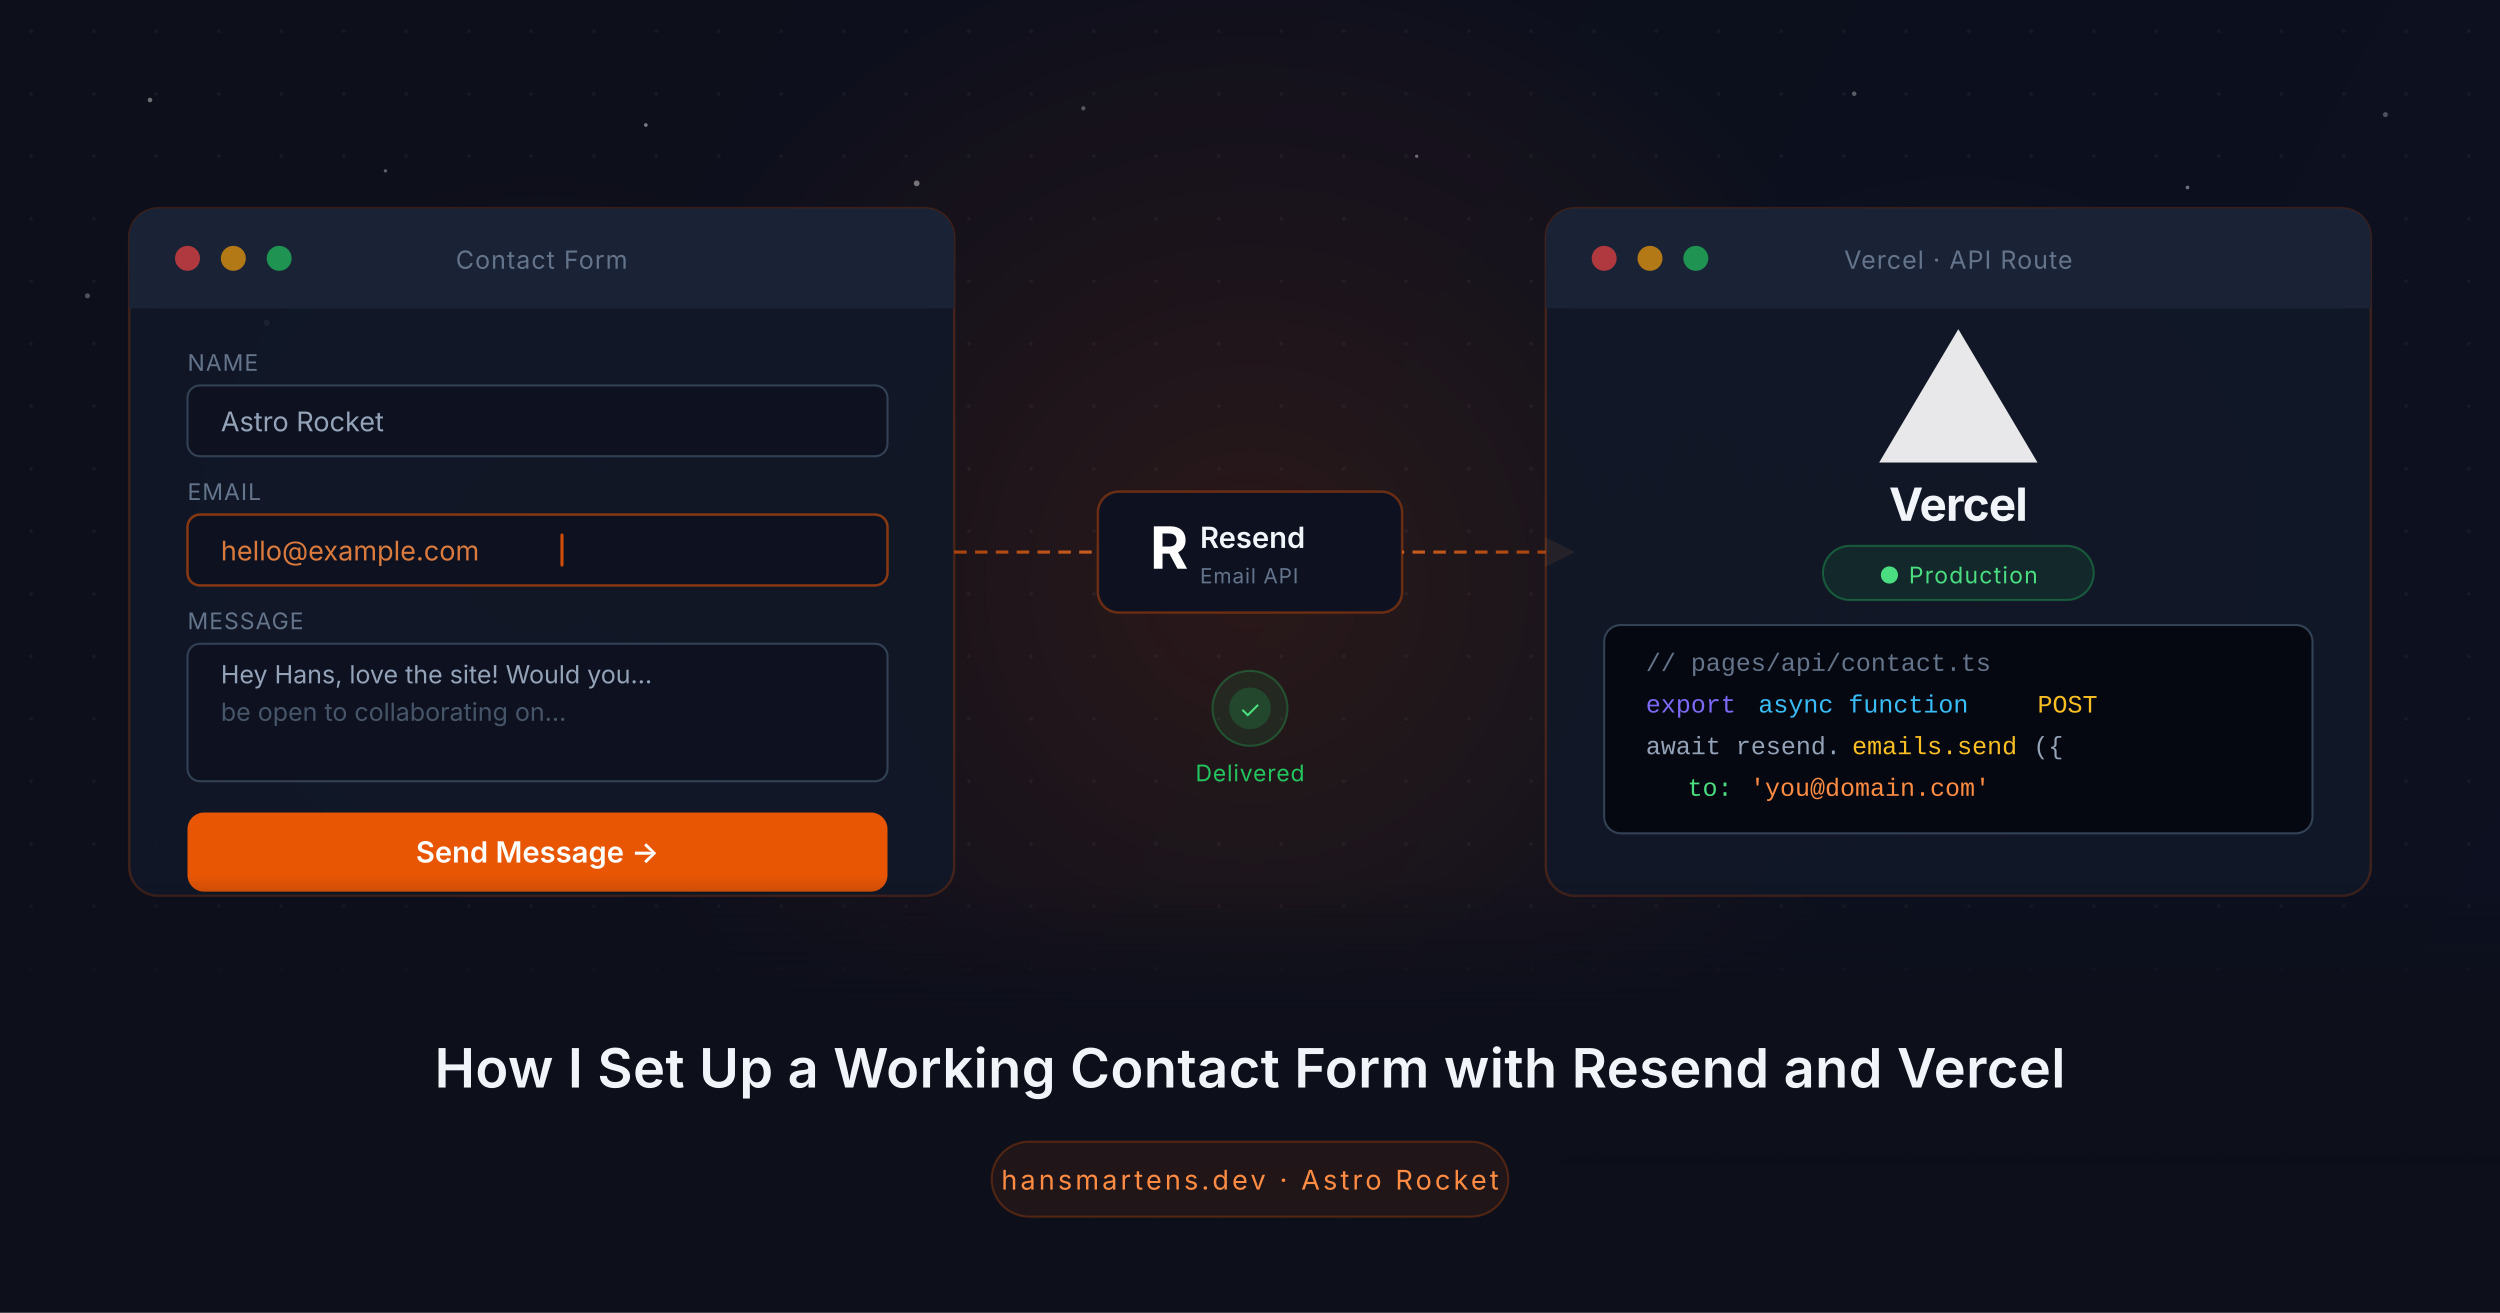
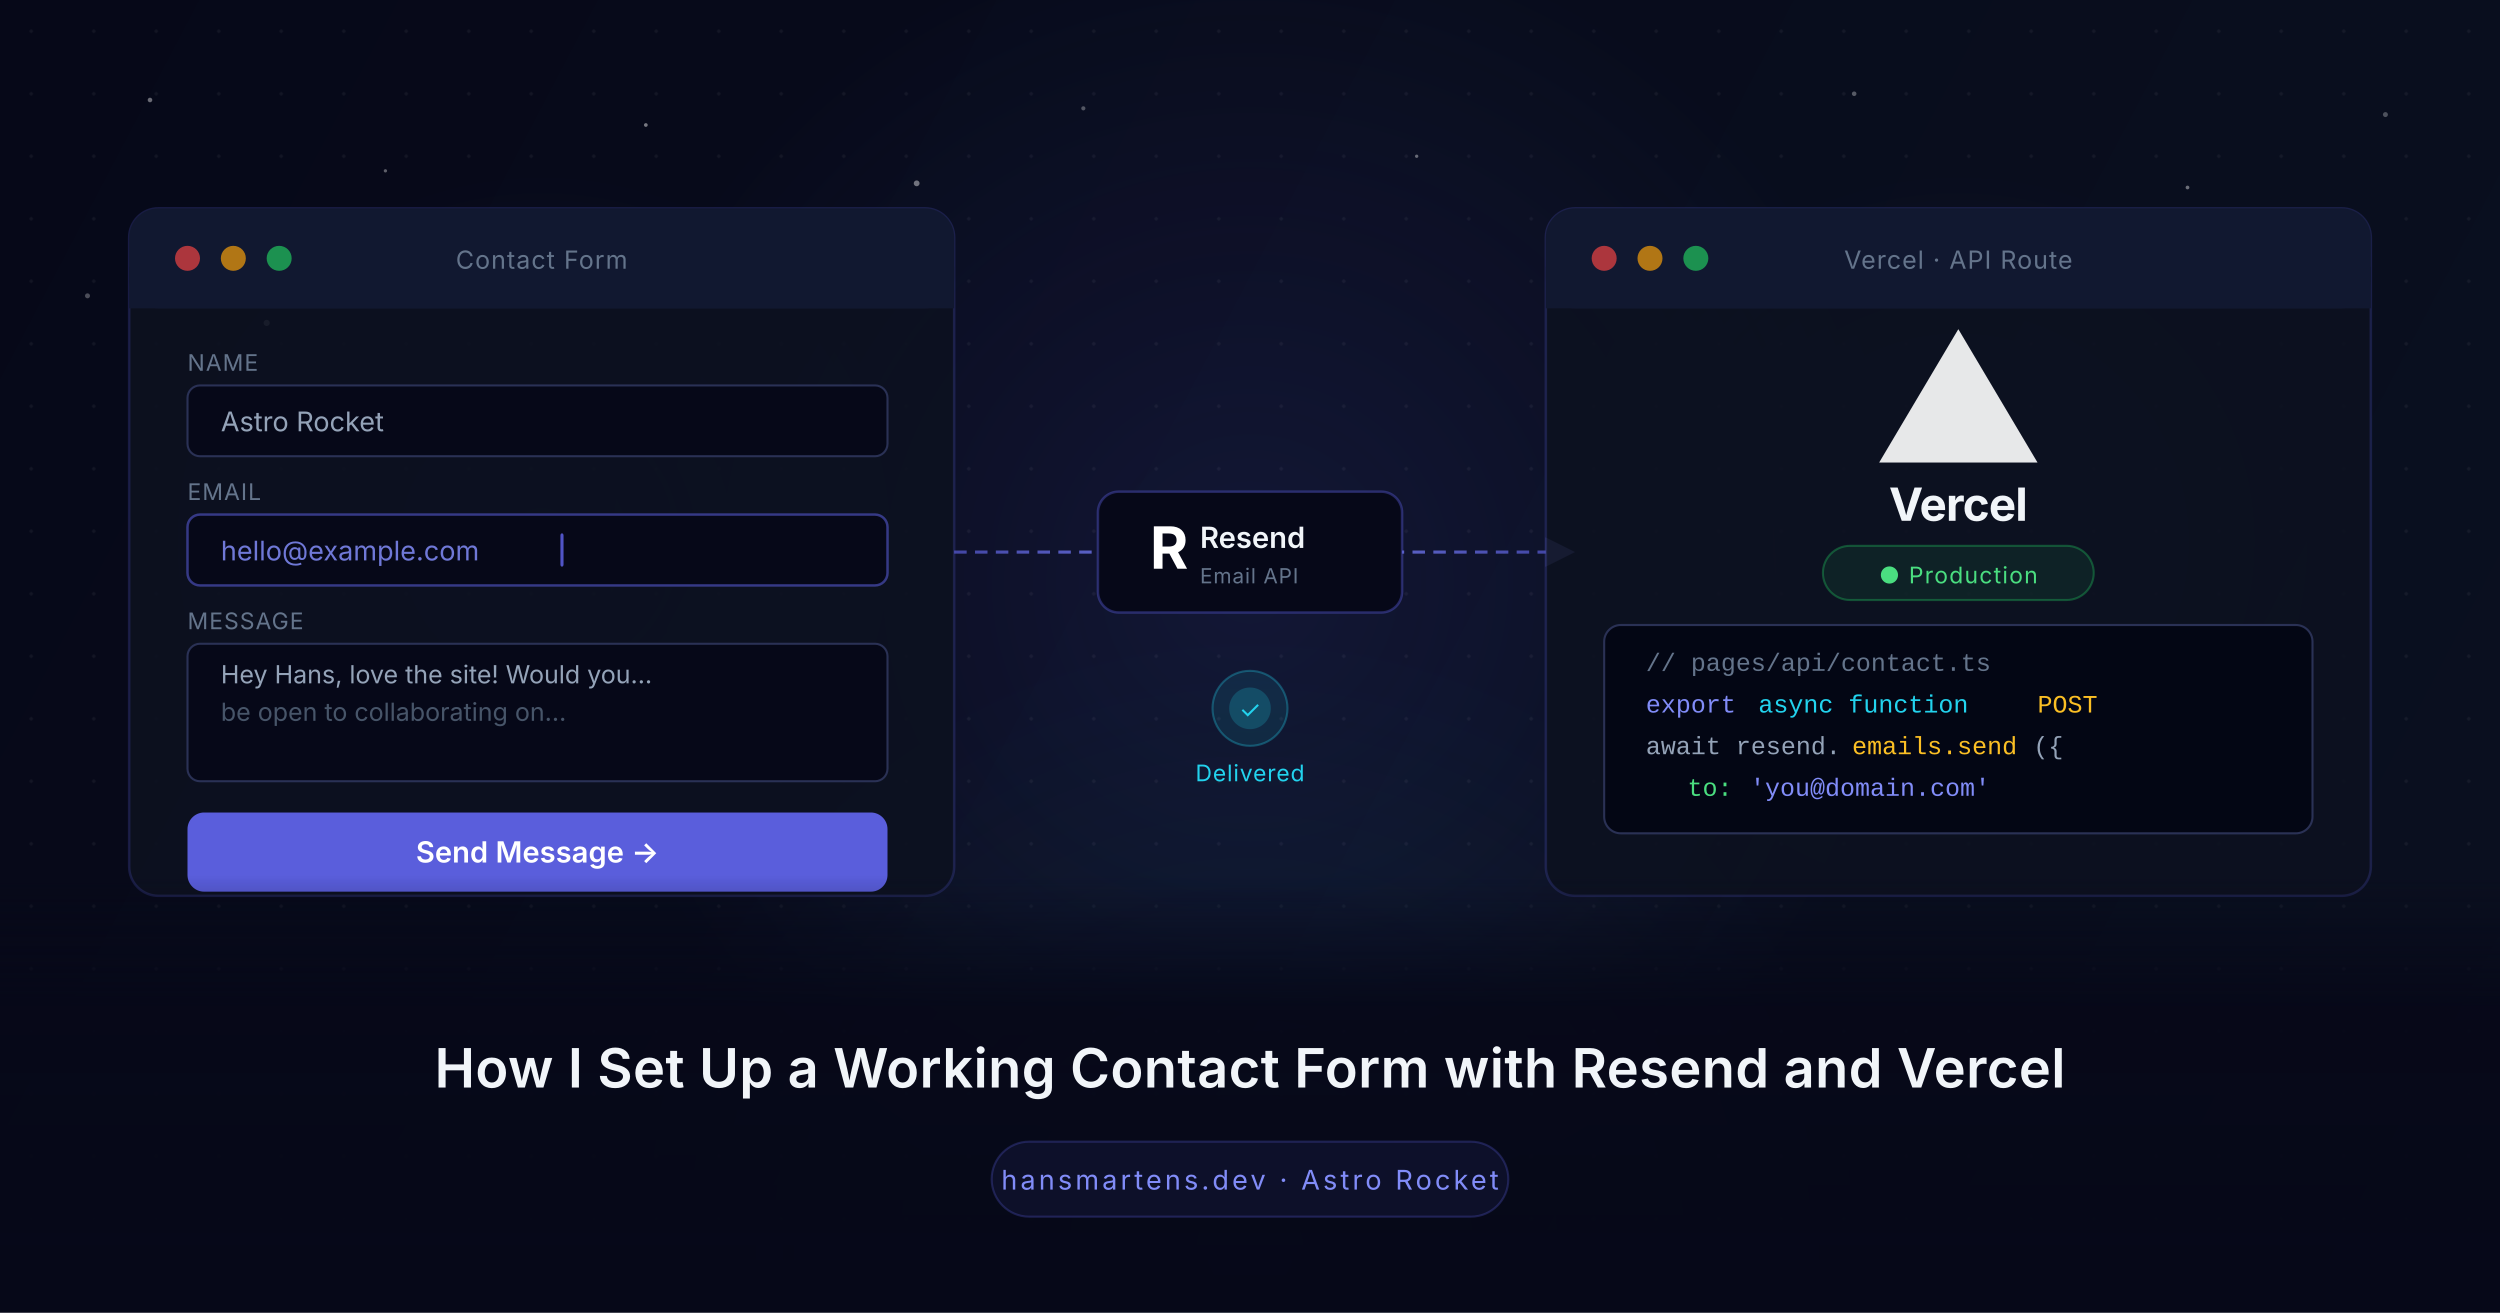
<svg xmlns="http://www.w3.org/2000/svg" width="1200" height="630" viewBox="0 0 1200 630" fill="none">
  <defs>
    <linearGradient id="bg" x1="0" y1="0" x2="1200" y2="630" gradientUnits="userSpaceOnUse">
-       <stop offset="0%" stop-color="#0d0f1a" />
-       <stop offset="100%" stop-color="#0c1020" />
+       <stop offset="0%" stop-color="#060818" />
+       <stop offset="100%" stop-color="#0a1020" />
    </linearGradient>
    <radialGradient id="centerGlow" cx="600" cy="280" r="320" gradientUnits="userSpaceOnUse">
-       <stop offset="0%" stop-color="#ff5d01" stop-opacity="0.12" />
-       <stop offset="100%" stop-color="#ff5d01" stop-opacity="0" />
+       <stop offset="0%" stop-color="#6366f1" stop-opacity="0.12" />
+       <stop offset="100%" stop-color="#6366f1" stop-opacity="0" />
    </radialGradient>
    <radialGradient id="leftGlow" cx="260" cy="260" r="180" gradientUnits="userSpaceOnUse">
-       <stop offset="0%" stop-color="#ff5d01" stop-opacity="0.07" />
-       <stop offset="100%" stop-color="#ff5d01" stop-opacity="0" />
+       <stop offset="0%" stop-color="#6366f1" stop-opacity="0.07" />
+       <stop offset="100%" stop-color="#6366f1" stop-opacity="0" />
    </radialGradient>
    <radialGradient id="rightGlow" cx="940" cy="260" r="180" gradientUnits="userSpaceOnUse">
-       <stop offset="0%" stop-color="#ff5d01" stop-opacity="0.07" />
-       <stop offset="100%" stop-color="#ff5d01" stop-opacity="0" />
+       <stop offset="0%" stop-color="#6366f1" stop-opacity="0.07" />
+       <stop offset="100%" stop-color="#6366f1" stop-opacity="0" />
+     </radialGradient>
+     <radialGradient id="cyanGlow" cx="600" cy="600" r="300" gradientUnits="userSpaceOnUse">
+       <stop offset="0%" stop-color="#22d3ee" stop-opacity="0.07" />
+       <stop offset="100%" stop-color="#22d3ee" stop-opacity="0" />
    </radialGradient>
    <linearGradient id="overlay" x1="0" y1="420" x2="0" y2="630" gradientUnits="userSpaceOnUse">
-       <stop offset="0%" stop-color="#0d0f1a" stop-opacity="0" />
-       <stop offset="30%" stop-color="#0d0f1a" stop-opacity="0.92" />
-       <stop offset="100%" stop-color="#0d0f1a" stop-opacity="1" />
+       <stop offset="0%" stop-color="#060818" stop-opacity="0" />
+       <stop offset="30%" stop-color="#060818" stop-opacity="0.92" />
+       <stop offset="100%" stop-color="#060818" stop-opacity="1" />
    </linearGradient>
    <pattern id="dots" x="0" y="0" width="30" height="30" patternUnits="userSpaceOnUse">
      <circle cx="15" cy="15" r="0.85" fill="#ffffff" fill-opacity="0.048" />
    </pattern>
    <linearGradient id="arrowGrad" x1="450" y1="0" x2="750" y2="0" gradientUnits="userSpaceOnUse">
-       <stop offset="0%" stop-color="#ff5d01" stop-opacity="0.6" />
-       <stop offset="50%" stop-color="#ff8c42" stop-opacity="0.9" />
-       <stop offset="100%" stop-color="#ff5d01" stop-opacity="0.6" />
+       <stop offset="0%" stop-color="#6366f1" stop-opacity="0.6" />
+       <stop offset="50%" stop-color="#818cf8" stop-opacity="0.9" />
+       <stop offset="100%" stop-color="#6366f1" stop-opacity="0.6" />
    </linearGradient>
  </defs>
  <rect width="1200" height="630" fill="url(#bg)" />
  <rect width="1200" height="630" fill="url(#dots)" />
  <rect width="1200" height="630" fill="url(#centerGlow)" />
  <rect width="1200" height="630" fill="url(#leftGlow)" />
  <rect width="1200" height="630" fill="url(#rightGlow)" />
+   <rect width="1200" height="630" fill="url(#cyanGlow)" />
  <circle cx="72" cy="48" r="1.1" fill="#ffffff" opacity="0.4" />
  <circle cx="185" cy="82" r="0.8" fill="#ffffff" opacity="0.35" />
  <circle cx="42" cy="142" r="1.2" fill="#ffffff" opacity="0.28" />
  <circle cx="310" cy="60" r="0.9" fill="#ffffff" opacity="0.45" />
  <circle cx="520" cy="52" r="1" fill="#ffffff" opacity="0.3" />
  <circle cx="680" cy="75" r="0.8" fill="#ffffff" opacity="0.38" />
  <circle cx="890" cy="45" r="1.1" fill="#ffffff" opacity="0.32" />
  <circle cx="1050" cy="90" r="0.9" fill="#ffffff" opacity="0.4" />
  <circle cx="1145" cy="55" r="1.2" fill="#ffffff" opacity="0.28" />
  <circle cx="128" cy="155" r="1.5" fill="#ffffff" opacity="0.5" />
  <circle cx="440" cy="88" r="1.4" fill="#ffffff" opacity="0.42" />
  <circle cx="960" cy="120" r="1.3" fill="#ffffff" opacity="0.38" />
-   <rect x="62" y="100" width="396" height="330" rx="14" fill="#111827" fill-opacity="0.9" stroke="#ff5d01" stroke-opacity="0.2" stroke-width="1.2" />
-   <rect x="62" y="100" width="396" height="48" rx="14" fill="#1a2235" />
-   <rect x="62" y="128" width="396" height="20" fill="#1a2235" />
+   <rect x="62" y="100" width="396" height="330" rx="14" fill="#0d1120" fill-opacity="0.9" stroke="#6366f1" stroke-opacity="0.2" stroke-width="1.2" />
+   <rect x="62" y="100" width="396" height="48" rx="14" fill="#111830" />
+   <rect x="62" y="128" width="396" height="20" fill="#111830" />
  <circle cx="90" cy="124" r="6" fill="#ef4444" fill-opacity="0.7" />
  <circle cx="112" cy="124" r="6" fill="#f59e0b" fill-opacity="0.7" />
  <circle cx="134" cy="124" r="6" fill="#22c55e" fill-opacity="0.7" />
  <text x="260" y="129" font-family="-apple-system, BlinkMacSystemFont, 'Segoe UI', sans-serif" font-size="12" fill="#64748b" text-anchor="middle" letter-spacing="0.5">Contact Form</text>
  <text x="90" y="178" font-family="-apple-system, BlinkMacSystemFont, 'Segoe UI', sans-serif" font-size="11" fill="#64748b" letter-spacing="0.5">NAME</text>
-   <rect x="90" y="185" width="336" height="34" rx="6" fill="#0d1120" stroke="#334155" stroke-width="1" />
+   <rect x="90" y="185" width="336" height="34" rx="6" fill="#060818" stroke="#2a3155" stroke-width="1" />
  <text x="106" y="207" font-family="-apple-system, BlinkMacSystemFont, 'Segoe UI', sans-serif" font-size="13" fill="#94a3b8">Astro Rocket</text>
  <text x="90" y="240" font-family="-apple-system, BlinkMacSystemFont, 'Segoe UI', sans-serif" font-size="11" fill="#64748b" letter-spacing="0.5">EMAIL</text>
-   <rect x="90" y="247" width="336" height="34" rx="6" fill="#0d1120" stroke="#ff5d01" stroke-opacity="0.5" stroke-width="1.2" />
-   <text x="106" y="269" font-family="-apple-system, BlinkMacSystemFont, 'Segoe UI', sans-serif" font-size="13" fill="#ff8c42" fill-opacity="0.85">hello@example.com</text>
-   <rect x="269" y="256" width="1.5" height="16" rx="1" fill="#ff5d01" opacity="0.8" />
+   <rect x="90" y="247" width="336" height="34" rx="6" fill="#060818" stroke="#6366f1" stroke-opacity="0.5" stroke-width="1.2" />
+   <text x="106" y="269" font-family="-apple-system, BlinkMacSystemFont, 'Segoe UI', sans-serif" font-size="13" fill="#818cf8" fill-opacity="0.85">hello@example.com</text>
+   <rect x="269" y="256" width="1.5" height="16" rx="1" fill="#6366f1" opacity="0.8" />
  <text x="90" y="302" font-family="-apple-system, BlinkMacSystemFont, 'Segoe UI', sans-serif" font-size="11" fill="#64748b" letter-spacing="0.5">MESSAGE</text>
-   <rect x="90" y="309" width="336" height="66" rx="6" fill="#0d1120" stroke="#334155" stroke-width="1" />
+   <rect x="90" y="309" width="336" height="66" rx="6" fill="#060818" stroke="#2a3155" stroke-width="1" />
  <text x="106" y="328" font-family="-apple-system, BlinkMacSystemFont, 'Segoe UI', sans-serif" font-size="12" fill="#94a3b8">Hey Hans, love the site! Would you...</text>
  <text x="106" y="346" font-family="-apple-system, BlinkMacSystemFont, 'Segoe UI', sans-serif" font-size="12" fill="#475569">be open to collaborating on...</text>
-   <rect x="90" y="390" width="336" height="38" rx="8" fill="#ff5d01" fill-opacity="0.9" />
+   <rect x="90" y="390" width="336" height="38" rx="8" fill="#6366f1" fill-opacity="0.9" />
  <text x="258" y="414" font-family="-apple-system, BlinkMacSystemFont, 'Segoe UI', sans-serif" font-size="14" font-weight="600" fill="#ffffff" text-anchor="middle">Send Message →</text>
  <line x1="458" y1="265" x2="742" y2="265" stroke="url(#arrowGrad)" stroke-width="1.5" stroke-dasharray="6 4" />
-   <polygon points="742,258 756,265 742,272" fill="#ff8c42" opacity="0.85" />
-   <rect x="527" y="236" width="146" height="58" rx="10" fill="#0d1120" stroke="#ff5d01" stroke-opacity="0.35" stroke-width="1.2" />
+   <polygon points="742,258 756,265 742,272" fill="#818cf8" opacity="0.85" />
+   <rect x="527" y="236" width="146" height="58" rx="10" fill="#060818" stroke="#6366f1" stroke-opacity="0.35" stroke-width="1.2" />
  <text x="552" y="273" font-family="-apple-system, BlinkMacSystemFont, 'Segoe UI', sans-serif" font-size="28" font-weight="700" fill="#ffffff">R</text>
  <text x="576" y="263" font-family="-apple-system, BlinkMacSystemFont, 'Segoe UI', sans-serif" font-size="14" font-weight="600" fill="#f1f5f9">Resend</text>
  <text x="576" y="280" font-family="-apple-system, BlinkMacSystemFont, 'Segoe UI', sans-serif" font-size="10" fill="#64748b" letter-spacing="0.4">Email API</text>
-   <circle cx="600" cy="340" r="18" fill="#22c55e" fill-opacity="0.1" stroke="#22c55e" stroke-opacity="0.3" stroke-width="1" />
-   <circle cx="600" cy="340" r="10" fill="#22c55e" fill-opacity="0.2" />
-   <text x="600" y="345" font-family="-apple-system, BlinkMacSystemFont, 'Segoe UI', sans-serif" font-size="12" fill="#4ade80" text-anchor="middle">✓</text>
-   <text x="600" y="375" font-family="-apple-system, BlinkMacSystemFont, 'Segoe UI', sans-serif" font-size="11" fill="#22c55e" text-anchor="middle" letter-spacing="0.4">Delivered</text>
-   <rect x="742" y="100" width="396" height="330" rx="14" fill="#111827" fill-opacity="0.9" stroke="#ff5d01" stroke-opacity="0.2" stroke-width="1.2" />
-   <rect x="742" y="100" width="396" height="48" rx="14" fill="#1a2235" />
-   <rect x="742" y="128" width="396" height="20" fill="#1a2235" />
+   <circle cx="600" cy="340" r="18" fill="#22d3ee" fill-opacity="0.1" stroke="#22d3ee" stroke-opacity="0.3" stroke-width="1" />
+   <circle cx="600" cy="340" r="10" fill="#22d3ee" fill-opacity="0.2" />
+   <text x="600" y="345" font-family="-apple-system, BlinkMacSystemFont, 'Segoe UI', sans-serif" font-size="12" fill="#22d3ee" text-anchor="middle">✓</text>
+   <text x="600" y="375" font-family="-apple-system, BlinkMacSystemFont, 'Segoe UI', sans-serif" font-size="11" fill="#22d3ee" text-anchor="middle" letter-spacing="0.4">Delivered</text>
+   <rect x="742" y="100" width="396" height="330" rx="14" fill="#0d1120" fill-opacity="0.9" stroke="#6366f1" stroke-opacity="0.2" stroke-width="1.2" />
+   <rect x="742" y="100" width="396" height="48" rx="14" fill="#111830" />
+   <rect x="742" y="128" width="396" height="20" fill="#111830" />
  <circle cx="770" cy="124" r="6" fill="#ef4444" fill-opacity="0.7" />
  <circle cx="792" cy="124" r="6" fill="#f59e0b" fill-opacity="0.7" />
  <circle cx="814" cy="124" r="6" fill="#22c55e" fill-opacity="0.7" />
  <text x="940" y="129" font-family="-apple-system, BlinkMacSystemFont, 'Segoe UI', sans-serif" font-size="12" fill="#64748b" text-anchor="middle" letter-spacing="0.5">Vercel · API Route</text>
  <polygon points="940,158 978,222 902,222" fill="#ffffff" opacity="0.9" />
  <text x="940" y="250" font-family="-apple-system, BlinkMacSystemFont, 'Segoe UI', sans-serif" font-size="22" font-weight="700" fill="#f1f5f9" text-anchor="middle" letter-spacing="-0.4">Vercel</text>
  <rect x="875" y="262" width="130" height="26" rx="13" fill="#22c55e" fill-opacity="0.1" stroke="#22c55e" stroke-opacity="0.35" stroke-width="1" />
  <text x="940" y="280" font-family="-apple-system, BlinkMacSystemFont, 'Segoe UI', sans-serif" font-size="11" fill="#4ade80" text-anchor="middle" letter-spacing="0.6">● Production</text>
-   <rect x="770" y="300" width="340" height="100" rx="8" fill="#050810" stroke="#334155" stroke-width="1" />
+   <rect x="770" y="300" width="340" height="100" rx="8" fill="#030614" stroke="#2a3155" stroke-width="1" />
  <text x="790" y="322" font-family="ui-monospace, 'Cascadia Code', 'Fira Code', 'Courier New', monospace" font-size="12" fill="#64748b">// pages/api/contact.ts</text>
-   <text x="790" y="342" font-family="ui-monospace, 'Cascadia Code', 'Fira Code', 'Courier New', monospace" font-size="12" fill="#7c6af7">export </text>
-   <text x="844" y="342" font-family="ui-monospace, 'Cascadia Code', 'Fira Code', 'Courier New', monospace" font-size="12" fill="#38bdf8">async function </text>
+   <text x="790" y="342" font-family="ui-monospace, 'Cascadia Code', 'Fira Code', 'Courier New', monospace" font-size="12" fill="#818cf8">export </text>
+   <text x="844" y="342" font-family="ui-monospace, 'Cascadia Code', 'Fira Code', 'Courier New', monospace" font-size="12" fill="#22d3ee">async function </text>
  <text x="978" y="342" font-family="ui-monospace, 'Cascadia Code', 'Fira Code', 'Courier New', monospace" font-size="12" fill="#fbbf24">POST</text>
  <text x="790" y="362" font-family="ui-monospace, 'Cascadia Code', 'Fira Code', 'Courier New', monospace" font-size="12" fill="#94a3b8">  await resend.</text>
  <text x="889" y="362" font-family="ui-monospace, 'Cascadia Code', 'Fira Code', 'Courier New', monospace" font-size="12" fill="#fbbf24">emails.send</text>
  <text x="976" y="362" font-family="ui-monospace, 'Cascadia Code', 'Fira Code', 'Courier New', monospace" font-size="12" fill="#94a3b8">({</text>
  <text x="790" y="382" font-family="ui-monospace, 'Cascadia Code', 'Fira Code', 'Courier New', monospace" font-size="12" fill="#94a3b8">    </text>
  <text x="810" y="382" font-family="ui-monospace, 'Cascadia Code', 'Fira Code', 'Courier New', monospace" font-size="12" fill="#4ade80">to: </text>
-   <text x="840" y="382" font-family="ui-monospace, 'Cascadia Code', 'Fira Code', 'Courier New', monospace" font-size="12" fill="#ff8c42">'you@domain.com'</text>
+   <text x="840" y="382" font-family="ui-monospace, 'Cascadia Code', 'Fira Code', 'Courier New', monospace" font-size="12" fill="#818cf8">'you@domain.com'</text>
  <rect x="0" y="420" width="1200" height="210" fill="url(#overlay)" />
  <text x="600" y="522" font-family="-apple-system, BlinkMacSystemFont, 'Segoe UI', sans-serif" font-size="26" font-weight="600" fill="#f1f5f9" text-anchor="middle" letter-spacing="0.2">How I Set Up a Working Contact Form with Resend and Vercel</text>
-   <rect x="476" y="548" width="248" height="36" rx="18" fill="#ff5d01" fill-opacity="0.08" stroke="#ff5d01" stroke-opacity="0.25" stroke-width="1" />
-   <text x="600" y="571" font-family="-apple-system, BlinkMacSystemFont, 'Segoe UI', sans-serif" font-size="13" fill="#ff8c42" text-anchor="middle" letter-spacing="1.5">hansmartens.dev · Astro Rocket</text>
+   <rect x="476" y="548" width="248" height="36" rx="18" fill="#6366f1" fill-opacity="0.08" stroke="#6366f1" stroke-opacity="0.25" stroke-width="1" />
+   <text x="600" y="571" font-family="-apple-system, BlinkMacSystemFont, 'Segoe UI', sans-serif" font-size="13" fill="#818cf8" text-anchor="middle" letter-spacing="1.5">hansmartens.dev · Astro Rocket</text>
</svg>
